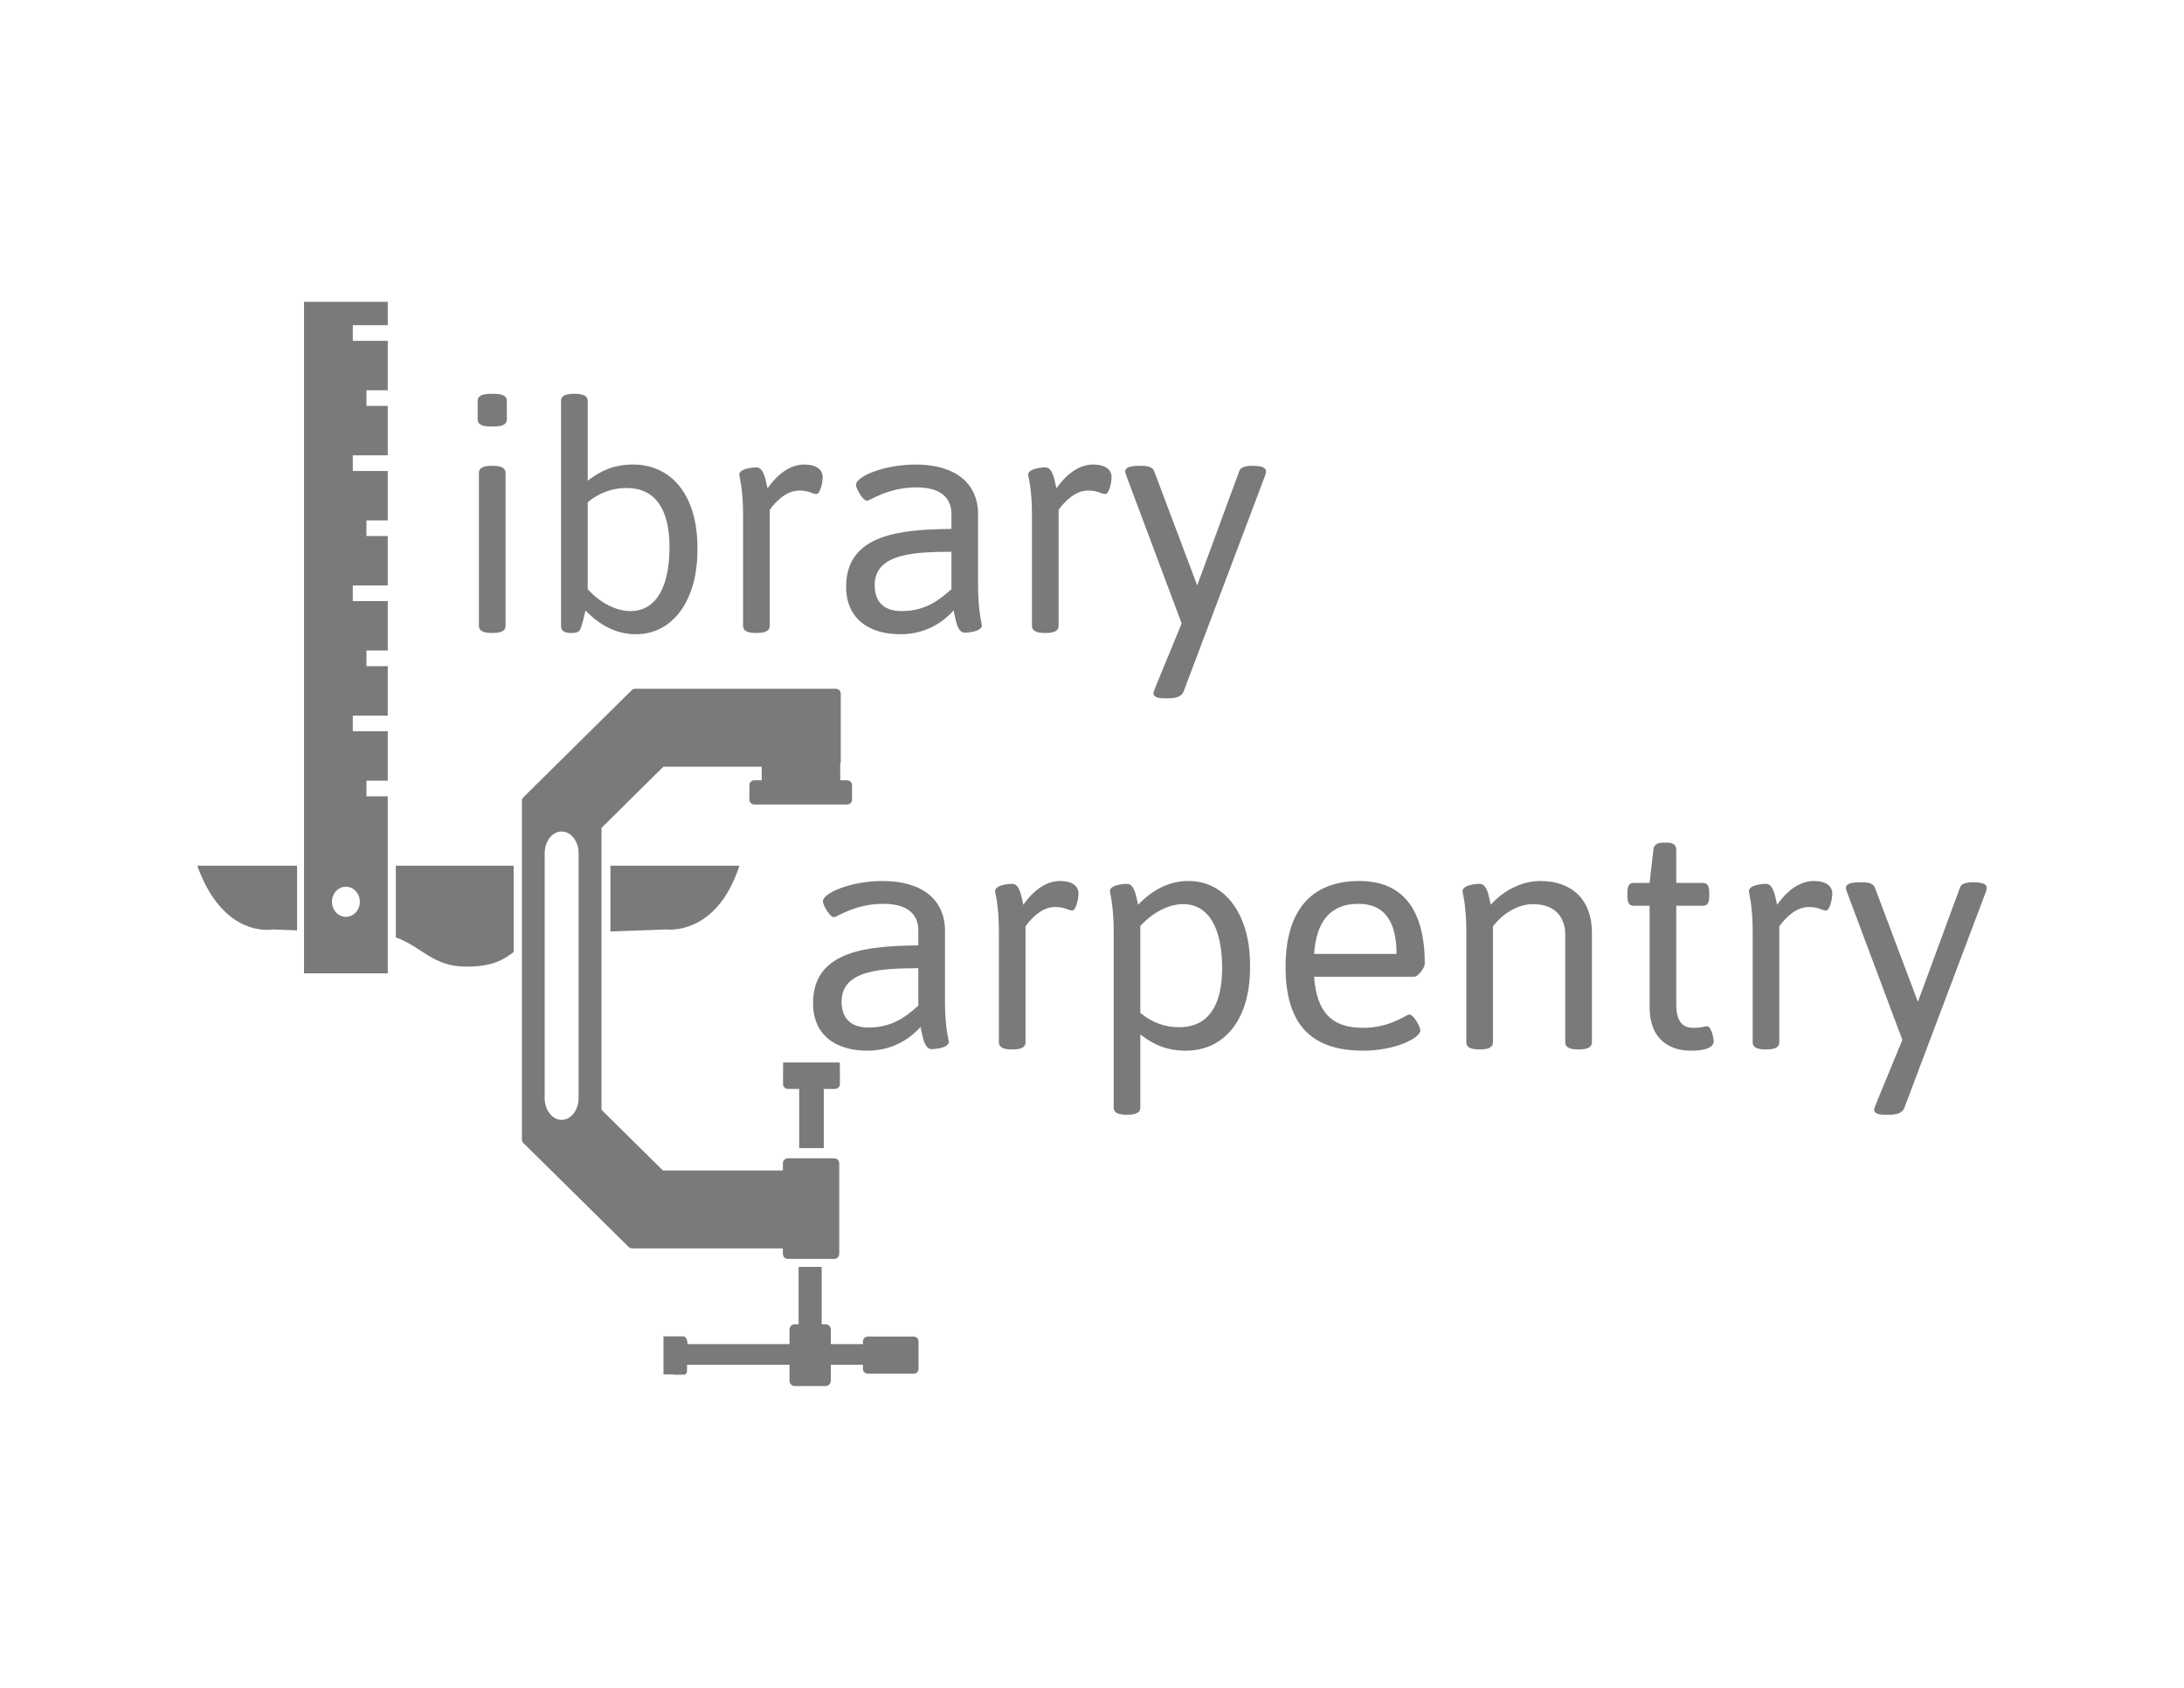
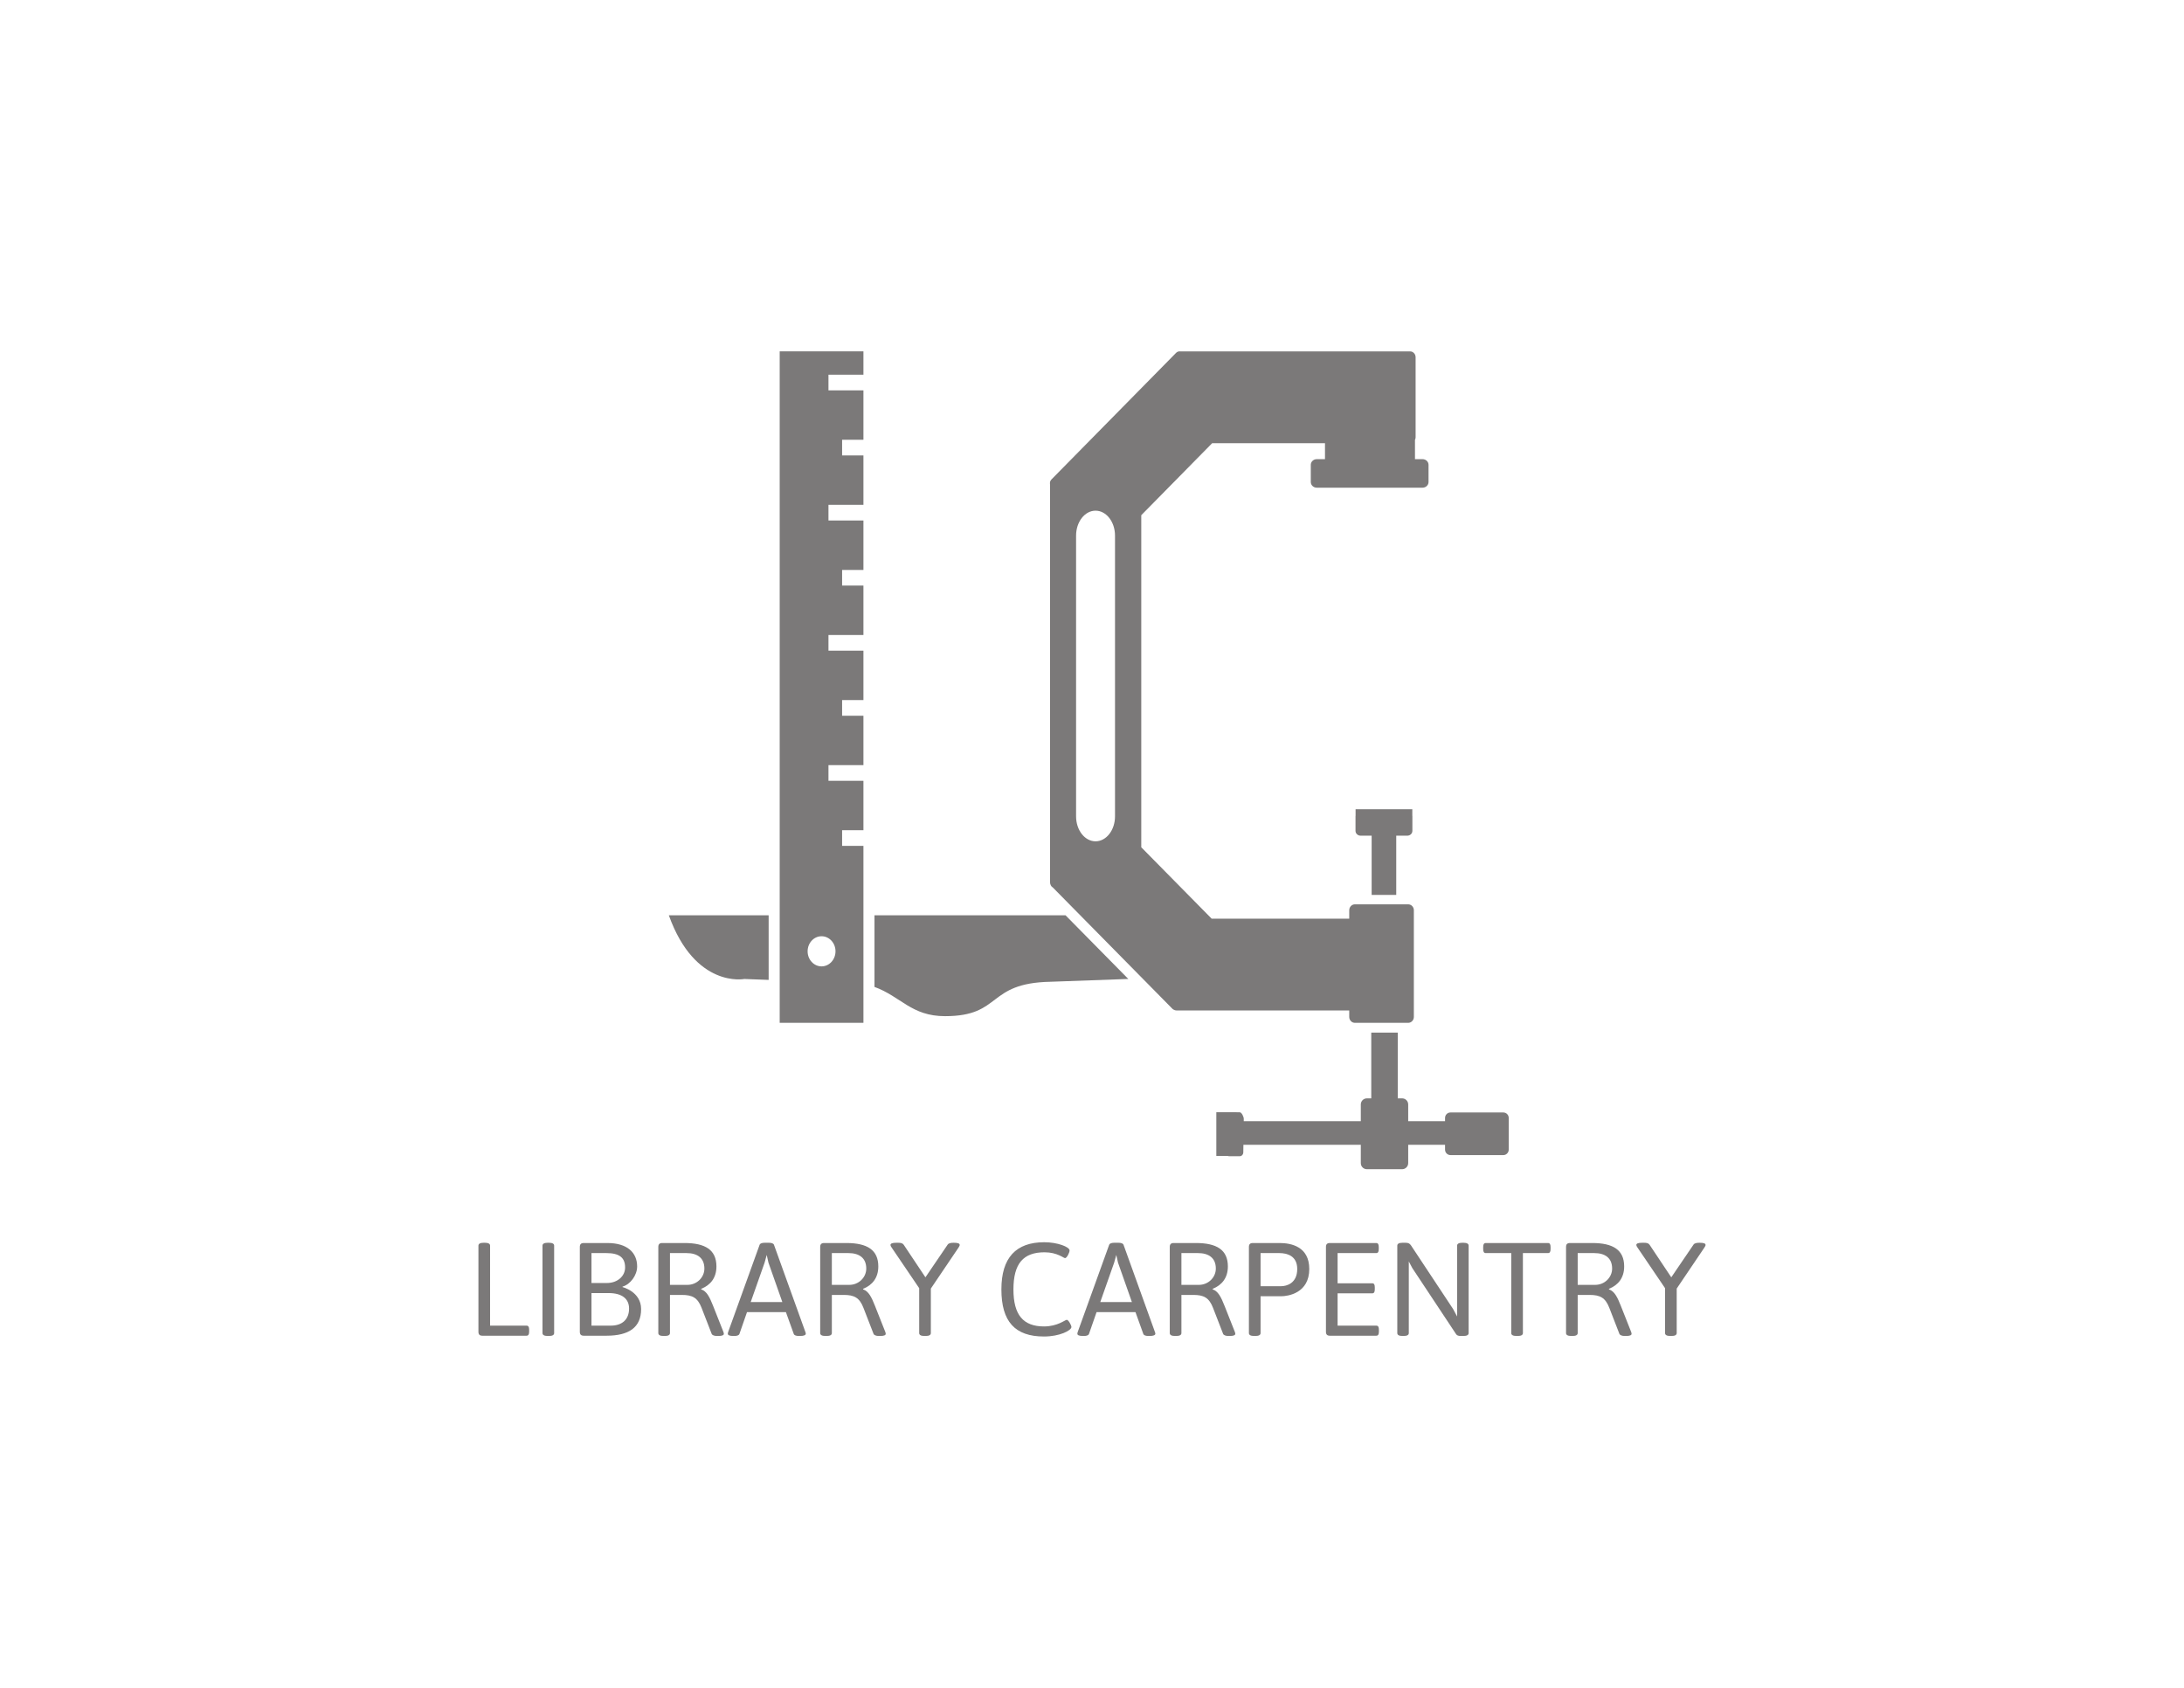
- <svg xmlns="http://www.w3.org/2000/svg" id="svg3355" version="1.1" xml:space="preserve" width="990" height="765" viewBox="0 0 990 765">
-   <defs id="defs3359">
-     <clipPath clipPathUnits="userSpaceOnUse" id="clipPath3369">
-       <path d="M 0,612 792,612 792,0 0,0 0,612 Z" id="path3371" />
+ <svg xmlns="http://www.w3.org/2000/svg" id="svg3336" version="1.1" xml:space="preserve" width="990" height="765" viewBox="0 0 990 765">
+   <defs id="defs3340">
+     <clipPath clipPathUnits="userSpaceOnUse" id="clipPath3350">
+       <path d="M 0,612 792,612 792,0 0,0 0,612 Z" id="path3352" />
    </clipPath>
  </defs>
-   <g id="g3363" transform="matrix(1.25,0,0,-1.25,0,765)">
-     <g id="g3365">
-       <g id="g3367" clip-path="url(#clipPath3369)">
-         <g id="g3373" transform="translate(314.9707,239.4268)">
-           <path d="m 0,0 c 8.395,0 13.455,3.795 18.055,7.935 l 0,13.571 C 6.095,21.391 -9.775,21.391 -9.775,9.431 -9.775,3.335 -6.441,0 0,0 m 18.055,29.786 0,5.405 c 0,5.175 -3.105,9.662 -12.651,9.662 -10.465,0 -16.791,-4.832 -17.94,-4.832 -1.61,0 -4.025,4.486 -4.025,5.751 0,2.991 10.12,7.36 21.621,7.36 14.26,0 22.656,-6.67 22.656,-18.055 l 0,-25.762 c 0,-9.43 1.38,-13.916 1.38,-14.49 0,-2.185 -4.715,-2.646 -6.21,-2.646 -2.761,0 -3.335,4.831 -4.026,8.05 -4.37,-4.83 -10.695,-8.625 -19.321,-8.625 -11.155,0 -19.666,5.406 -19.666,17.251 0,19.436 20.586,20.701 38.182,20.931" style="fill:#7b7979;fill-opacity:1;fill-rule:nonzero;stroke:none" id="path3375" />
+   <g id="g3344" transform="matrix(1.25,0,0,-1.25,0,765)">
+     <g id="g3346">
+       <g id="g3348" clip-path="url(#clipPath3350)">
+         <g id="g3354" transform="translate(173.498,160.3262)">
+           <path d="m 0,0 c 0,0.672 0.576,1.057 1.922,1.057 l 0.383,0 c 1.343,0 1.92,-0.385 1.92,-1.057 l 0,-28.994 13.201,0 c 0.672,0 0.961,-0.432 0.961,-1.442 l 0,-0.767 c 0,-1.008 -0.289,-1.44 -0.961,-1.44 l -15.985,0 C 0.434,-32.643 0,-32.211 0,-31.203 L 0,0 Z" style="fill:#7b7979;fill-opacity:1;fill-rule:nonzero;stroke:none" id="path3356" />
        </g>
-         <g id="g3377" transform="translate(362.2344,274.3887)">
-           <path d="m 0,0 c 0,9.43 -1.381,13.915 -1.381,14.49 0,2.186 4.716,2.645 6.211,2.645 2.76,0 3.336,-4.6 4.025,-7.59 3.911,5.52 8.51,8.625 13.34,8.625 4.487,0 6.671,-1.955 6.671,-4.484 0,-2.186 -0.92,-6.211 -2.3,-6.211 C 25.071,7.475 24.15,8.74 20.24,8.74 14.261,8.74 9.66,1.725 9.66,1.725 l 0,-42.092 c 0,-1.611 -1.38,-2.53 -4.599,-2.53 l -0.461,0 c -3.22,0 -4.6,0.919 -4.6,2.53 L 0,0 Z" style="fill:#7b7979;fill-opacity:1;fill-rule:nonzero;stroke:none" id="path3379" />
+         <g id="g3358" transform="translate(196.7305,160.3262)">
+           <path d="m 0,0 c 0,0.672 0.576,1.057 1.92,1.057 l 0.385,0 c 1.343,0 1.92,-0.385 1.92,-1.057 l 0,-31.684 c 0,-0.671 -0.577,-1.054 -1.92,-1.054 l -0.385,0 c -1.344,0 -1.92,0.383 -1.92,1.054 L 0,0 Z" style="fill:#7b7979;fill-opacity:1;fill-rule:nonzero;stroke:none" id="path3360" />
        </g>
-         <g id="g3381" transform="translate(427.4404,239.541)">
-           <path d="m 0,0 0.69,0 c 9.89,0.23 15.065,7.706 15.065,21.392 0,14.835 -5.06,23.231 -14.145,23.231 -5.06,0 -10.81,-2.761 -15.526,-7.935 l 0,-31.512 C -9.776,1.726 -4.945,0 0,0 m -13.916,-29.211 c 0,-1.609 -1.38,-2.53 -4.601,-2.53 l -0.459,0 c -3.22,0 -4.6,0.921 -4.6,2.53 l 0,64.059 c 0,9.429 -1.38,13.915 -1.38,14.49 0,2.185 4.715,2.644 6.21,2.644 2.761,0 3.335,-4.599 4.025,-7.589 5.636,5.865 11.731,8.625 18.286,8.625 13.801,0 22.311,-12.88 22.311,-30.362 l 0,-1.035 c 0,-19.32 -9.66,-30.131 -23.346,-30.131 -7.131,0 -11.961,2.415 -16.446,5.865 l 0,-26.566 z" style="fill:#7b7979;fill-opacity:1;fill-rule:nonzero;stroke:none" id="path3383" />
+         <g id="g3362" transform="translate(221.5,131.332)">
+           <path d="m 0,0 c 4.271,0 6.625,2.4 6.625,6.191 0,3.506 -2.496,5.618 -7.441,5.618 l -6.192,0 L -7.008,0 0,0 Z m -1.439,15.457 c 3.886,0 6.623,2.496 6.623,5.617 0,3.551 -2.016,5.233 -6.817,5.233 l -5.375,0 0,-10.85 5.569,0 z m -9.793,13.057 c 0,1.007 0.431,1.441 1.439,1.441 l 8.594,0 c 7.152,0 10.752,-3.457 10.752,-8.498 0,-3.217 -2.496,-6.527 -5.282,-7.297 l 0,-0.191 c 0,0 6.721,-1.633 6.721,-7.969 0,-6.672 -4.463,-9.648 -12.529,-9.648 l -8.256,0 c -1.008,0 -1.439,0.431 -1.439,1.439 l 0,30.723 z" style="fill:#7b7979;fill-opacity:1;fill-rule:nonzero;stroke:none" id="path3364" />
        </g>
-         <g id="g3385" transform="translate(506.4453,266.1074)">
-           <path d="M 0,0 C 0,12.076 -4.6,18.172 -13.801,18.172 -23.806,18.172 -29.096,12.076 -29.9,0 L 0,0 Z m -13.455,26.451 c 15.756,0 23.691,-10.465 23.691,-30.015 0,-1.381 -2.416,-4.715 -3.795,-4.715 l -36.341,0 c 0.92,-12.766 6.324,-18.517 17.711,-18.517 10.004,0 15.64,4.83 16.79,4.83 1.61,0 4.025,-4.485 4.025,-5.75 0,-2.761 -9.085,-7.36 -20.701,-7.36 -19.091,0 -28.177,9.775 -28.177,30.361 0,20.356 9.201,31.166 26.797,31.166" style="fill:#7b7979;fill-opacity:1;fill-rule:nonzero;stroke:none" id="path3387" />
+         <g id="g3366" transform="translate(249.291,146.1172)">
+           <path d="m 0,0 c 3.457,0 6.145,2.736 6.145,5.904 0,3.889 -2.592,5.617 -6.481,5.617 l -6,0 L -6.336,0 0,0 Z m -10.561,13.729 c 0,1.007 0.432,1.441 1.44,1.441 l 8.064,0 c 7.491,0 11.571,-2.449 11.571,-8.498 0,-4.127 -2.16,-6.768 -5.522,-8.111 l 0,-0.194 c 2.018,-0.672 3.072,-2.832 4.321,-6 l 3.744,-9.457 c 0.097,-0.287 0.144,-0.527 0.144,-0.672 0,-0.48 -0.623,-0.767 -2.015,-0.767 l -0.481,0 c -0.959,0 -1.728,0.287 -1.92,0.767 l -3.648,9.408 c -1.44,3.745 -3.408,4.706 -7.153,4.706 l -4.32,0 0,-13.827 c 0,-0.671 -0.576,-1.054 -1.92,-1.054 l -0.385,0 c -1.343,0 -1.92,0.383 -1.92,1.054 l 0,31.204 z" style="fill:#7b7979;fill-opacity:1;fill-rule:nonzero;stroke:none" id="path3368" />
        </g>
-         <g id="g3389" transform="translate(531.7422,274.3887)">
-           <path d="m 0,0 c 0,9.43 -1.38,13.915 -1.38,14.49 0,2.186 4.716,2.645 6.21,2.645 2.761,0 3.336,-4.6 4.025,-7.59 4.831,5.405 11.501,8.625 17.942,8.625 11.73,0 18.746,-7.015 18.746,-18.631 l 0,-39.906 c 0,-1.611 -1.381,-2.53 -4.601,-2.53 l -0.46,0 c -3.22,0 -4.6,0.919 -4.6,2.53 l 0,38.986 c 0,7.016 -4.255,11.156 -11.731,11.156 -5.174,0 -10.695,-3.105 -14.491,-8.05 l 0,-42.092 c 0,-1.611 -1.379,-2.53 -4.599,-2.53 l -0.46,0 c -3.22,0 -4.601,0.919 -4.601,2.53 L 0,0 Z" style="fill:#7b7979;fill-opacity:1;fill-rule:nonzero;stroke:none" id="path3391" />
+         <g id="g3370" transform="translate(283.707,139.877)">
+           <path d="M 0,0 -5.041,14.305 -5.664,17.09 -6.432,14.305 -11.473,0 0,0 Z m -19.633,-10.801 11.377,31.537 c 0.192,0.577 0.959,0.77 1.92,0.77 l 1.391,0 c 0.961,0 1.728,-0.193 1.922,-0.77 L 8.354,-10.85 c 0.095,-0.24 0.142,-0.431 0.142,-0.623 0,-0.48 -0.623,-0.816 -2.064,-0.816 l -0.383,0 c -0.961,0 -1.729,0.191 -1.92,0.768 l -2.832,7.873 -14.113,0 -2.737,-7.873 c -0.193,-0.577 -0.961,-0.768 -1.92,-0.768 l -0.24,0 c -1.441,0 -2.064,0.287 -2.064,0.816 0,0.192 0.047,0.383 0.144,0.672" style="fill:#7b7979;fill-opacity:1;fill-rule:nonzero;stroke:none" id="path3372" />
        </g>
-         <g id="g3393" transform="translate(598.2119,283.5889)">
-           <path d="M 0,0 -5.751,0 C -7.36,0 -8.05,1.034 -8.05,3.45 l 0,1.38 c 0,2.415 0.69,3.45 2.299,3.45 L 0,8.28 1.38,20.356 c 0.115,1.61 1.266,2.53 3.68,2.53 l 1.15,0 c 2.416,0 3.45,-0.92 3.45,-2.53 l 0,-12.076 9.661,0 c 1.61,0 2.3,-1.035 2.3,-3.45 l 0,-1.38 C 21.621,1.034 20.931,0 19.321,0 l -9.661,0 0,-35.767 c 0,-6.9 2.876,-8.51 6.21,-8.51 3.336,0 3.91,0.575 4.945,0.575 1.611,0 2.416,-4.486 2.416,-5.405 0,-3.106 -5.291,-3.451 -8.396,-3.451 C 9.085,-52.558 0,-50.027 0,-36.687 L 0,0 Z" style="fill:#7b7979;fill-opacity:1;fill-rule:nonzero;stroke:none" id="path3395" />
+         <g id="g3374" transform="translate(307.9941,146.1172)">
+           <path d="m 0,0 c 3.457,0 6.145,2.736 6.145,5.904 0,3.889 -2.592,5.617 -6.481,5.617 l -6,0 L -6.336,0 0,0 Z m -10.561,13.729 c 0,1.007 0.432,1.441 1.44,1.441 l 8.064,0 c 7.489,0 11.571,-2.449 11.571,-8.498 0,-4.127 -2.162,-6.768 -5.522,-8.111 l 0,-0.194 c 2.016,-0.672 3.072,-2.832 4.321,-6 l 3.744,-9.457 c 0.095,-0.287 0.144,-0.527 0.144,-0.672 0,-0.48 -0.625,-0.767 -2.015,-0.767 l -0.481,0 c -0.961,0 -1.728,0.287 -1.92,0.767 l -3.648,9.408 c -1.442,3.745 -3.408,4.706 -7.153,4.706 l -4.32,0 0,-13.827 c 0,-0.671 -0.576,-1.054 -1.922,-1.054 l -0.383,0 c -1.343,0 -1.92,0.383 -1.92,1.054 l 0,31.204 z" style="fill:#7b7979;fill-opacity:1;fill-rule:nonzero;stroke:none" id="path3376" />
        </g>
-         <g id="g3397" transform="translate(635.5859,274.3887)">
-           <path d="m 0,0 c 0,9.43 -1.38,13.915 -1.38,14.49 0,2.186 4.716,2.645 6.21,2.645 2.761,0 3.336,-4.6 4.025,-7.59 3.911,5.52 8.511,8.625 13.341,8.625 4.486,0 6.671,-1.955 6.671,-4.484 0,-2.186 -0.92,-6.211 -2.301,-6.211 -1.494,0 -2.415,1.265 -6.325,1.265 C 14.262,8.74 9.66,1.725 9.66,1.725 l 0,-42.092 c 0,-1.611 -1.379,-2.53 -4.599,-2.53 l -0.46,0 c -3.22,0 -4.601,0.919 -4.601,2.53 L 0,0 Z" style="fill:#7b7979;fill-opacity:1;fill-rule:nonzero;stroke:none" id="path3399" />
+         <g id="g3378" transform="translate(333.3359,144.916)">
+           <path d="m 0,0 -10.031,14.785 c -0.24,0.338 -0.385,0.625 -0.385,0.865 0,0.528 0.576,0.817 2.209,0.817 l 0.527,0 c 1.008,0 1.68,-0.145 2.065,-0.721 L 2.258,3.938 10.322,15.795 c 0.336,0.527 1.199,0.672 2.16,0.672 1.584,0 2.207,-0.24 2.207,-0.817 0,-0.24 -0.191,-0.527 -0.382,-0.865 L 4.225,-0.143 l 0,-16.13 c 0,-0.672 -0.577,-1.055 -1.92,-1.055 l -0.383,0 C 0.576,-17.328 0,-16.945 0,-16.273 L 0,0 Z" style="fill:#7b7979;fill-opacity:1;fill-rule:nonzero;stroke:none" id="path3380" />
        </g>
-         <g id="g3401" transform="translate(669.7402,288.6484)">
-           <path d="m 0,0 c -0.114,0.346 -0.344,1.035 -0.344,1.496 0,1.15 1.494,1.955 4.945,1.955 l 0.92,0 c 2.299,0 4.025,-0.461 4.6,-1.841 L 25.762,-39.906 41.057,1.61 c 0.461,1.38 2.3,1.841 4.716,1.841 3.45,0 4.946,-0.69 4.946,-1.955 0,-0.461 -0.115,-0.92 -0.346,-1.611 L 20.816,-78.434 c -0.689,-1.724 -2.644,-2.415 -5.404,-2.415 l -1.726,0 c -2.53,0 -3.795,0.691 -3.795,1.841 0,0.69 0.23,0.92 10.236,25.301 L 0,0 Z" style="fill:#7b7979;fill-opacity:1;fill-rule:nonzero;stroke:none" id="path3403" />
+         <g id="g3382" transform="translate(378.6973,161.5742)">
+           <path d="m 0,0 c 4.752,0 9.168,-1.68 9.168,-2.977 0,-0.816 -1.008,-2.783 -1.633,-2.783 -0.527,0 -2.832,2.112 -7.439,2.112 -7.682,0 -11.282,-4.032 -11.282,-13.489 0,-9.217 3.553,-13.394 11.088,-13.394 4.946,0 7.633,2.4 8.258,2.4 0.623,0 1.68,-2.015 1.68,-2.592 0,-1.297 -4.32,-3.457 -9.938,-3.457 -10.511,0 -15.457,5.377 -15.457,17.09 C -15.555,-5.617 -10.273,0 0,0" style="fill:#7b7979;fill-opacity:1;fill-rule:nonzero;stroke:none" id="path3384" />
        </g>
-         <g id="g3405" transform="translate(173.6738,440.5723)">
-           <path d="m 0,0 c 0,1.609 1.381,2.529 4.602,2.529 l 0.459,0 c 3.22,0 4.6,-0.92 4.6,-2.529 l 0,-55.548 c 0,-1.61 -1.38,-2.53 -4.6,-2.53 l -0.459,0 c -3.221,0 -4.602,0.92 -4.602,2.53 L 0,0 Z m -0.459,19.32 0,6.785 c 0,1.611 1.38,2.531 4.6,2.531 l 1.38,0 c 3.22,0 4.6,-0.92 4.6,-2.531 l 0,-6.785 c 0,-1.609 -1.38,-2.529 -4.6,-2.529 l -1.38,0 c -3.22,0 -4.6,0.92 -4.6,2.529" style="fill:#7b7979;fill-opacity:1;fill-rule:nonzero;stroke:none" id="path3407" />
+         <g id="g3386" transform="translate(410.4727,139.877)">
+           <path d="M 0,0 -5.041,14.305 -5.664,17.09 -6.434,14.305 -11.473,0 0,0 Z m -19.635,-10.801 11.377,31.537 c 0.194,0.577 0.961,0.77 1.92,0.77 l 1.393,0 c 0.961,0 1.728,-0.193 1.92,-0.77 L 8.352,-10.85 c 0.097,-0.24 0.144,-0.431 0.144,-0.623 0,-0.48 -0.623,-0.816 -2.064,-0.816 l -0.383,0 c -0.961,0 -1.729,0.191 -1.922,0.768 l -2.832,7.873 -14.113,0 -2.737,-7.873 c -0.191,-0.577 -0.959,-0.768 -1.92,-0.768 l -0.24,0 c -1.439,0 -2.062,0.287 -2.062,0.816 0,0.192 0.047,0.383 0.142,0.672" style="fill:#7b7979;fill-opacity:1;fill-rule:nonzero;stroke:none" id="path3388" />
        </g>
-         <g id="g3409" transform="translate(228.6465,390.4297)">
-           <path d="m 0,0 c 9.084,0 14.145,8.395 14.145,23.23 0,13.686 -5.175,21.163 -15.066,21.392 l -0.69,0 c -4.946,0 -9.776,-1.726 -13.915,-5.175 l 0,-31.511 C -10.811,2.76 -5.061,0 0,0 m -25.188,76.248 c 0,1.61 1.381,2.53 4.601,2.53 l 0.46,0 c 3.221,0 4.601,-0.92 4.601,-2.53 l 0,-28.98 c 4.485,3.449 9.315,5.865 16.446,5.865 13.685,0 23.346,-10.811 23.346,-30.132 l 0,-1.035 c 0,-17.482 -8.511,-30.362 -22.311,-30.362 -6.557,0 -12.651,2.761 -18.287,8.626 -0.805,-4.025 -1.84,-6.786 -1.84,-6.786 -0.46,-1.034 -1.494,-1.38 -3.105,-1.38 l -0.459,0 c -2.416,0 -3.452,0.92 -3.452,2.531 l 0,81.653 z" style="fill:#7b7979;fill-opacity:1;fill-rule:nonzero;stroke:none" id="path3411" />
+         <g id="g3390" transform="translate(434.7598,146.1172)">
+           <path d="m 0,0 c 3.457,0 6.145,2.736 6.145,5.904 0,3.889 -2.592,5.617 -6.481,5.617 l -6,0 L -6.336,0 0,0 Z m -10.561,13.729 c 0,1.007 0.432,1.441 1.44,1.441 l 8.064,0 c 7.489,0 11.571,-2.449 11.571,-8.498 0,-4.127 -2.162,-6.768 -5.522,-8.111 l 0,-0.194 c 2.016,-0.672 3.072,-2.832 4.321,-6 l 3.744,-9.457 c 0.095,-0.287 0.144,-0.527 0.144,-0.672 0,-0.48 -0.625,-0.767 -2.015,-0.767 l -0.481,0 c -0.961,0 -1.728,0.287 -1.92,0.767 l -3.648,9.408 c -1.442,3.745 -3.408,4.706 -7.153,4.706 l -4.32,0 0,-13.827 c 0,-0.671 -0.576,-1.054 -1.922,-1.054 l -0.383,0 c -1.343,0 -1.92,0.383 -1.92,1.054 l 0,31.204 z" style="fill:#7b7979;fill-opacity:1;fill-rule:nonzero;stroke:none" id="path3392" />
        </g>
-         <g id="g3413" transform="translate(269.4678,425.3906)">
-           <path d="m 0,0 c 0,9.432 -1.38,13.916 -1.38,14.491 0,2.185 4.715,2.646 6.21,2.646 2.761,0 3.335,-4.601 4.025,-7.591 3.911,5.52 8.511,8.626 13.341,8.626 4.485,0 6.67,-1.955 6.67,-4.486 0,-2.185 -0.92,-6.209 -2.3,-6.209 -1.495,0 -2.415,1.263 -6.325,1.263 C 14.261,8.74 9.66,1.726 9.66,1.726 l 0,-42.092 c 0,-1.611 -1.38,-2.53 -4.6,-2.53 l -0.459,0 C 1.38,-42.896 0,-41.977 0,-40.366 L 0,0 Z" style="fill:#7b7979;fill-opacity:1;fill-rule:nonzero;stroke:none" id="path3415" />
+         <g id="g3394" transform="translate(464.6152,145.6367)">
+           <path d="m 0,0 c 1.92,0 5.809,1.008 5.809,6.24 0,4.752 -3.649,5.762 -6.481,5.762 l -6.816,0 L -7.488,0 0,0 Z m -11.713,14.209 c 0,1.008 0.432,1.441 1.44,1.441 l 9.744,0 c 4.129,0 10.705,-1.296 10.705,-9.41 0,-8.785 -7.729,-9.888 -10.225,-9.888 l -7.439,0 0,-13.346 c 0,-0.672 -0.576,-1.055 -1.92,-1.055 l -0.385,0 c -1.344,0 -1.92,0.383 -1.92,1.055 l 0,31.203 z" style="fill:#7b7979;fill-opacity:1;fill-rule:nonzero;stroke:none" id="path3396" />
        </g>
-         <g id="g3417" transform="translate(326.9688,390.4297)">
-           <path d="m 0,0 c 8.395,0 13.455,3.795 18.055,7.936 l 0,13.57 C 6.095,21.391 -9.775,21.391 -9.775,9.43 -9.775,3.335 -6.441,0 0,0 m 18.055,29.786 0,5.405 c 0,5.176 -3.105,9.661 -12.651,9.661 -10.465,0 -16.791,-4.831 -17.94,-4.831 -1.61,0 -4.025,4.486 -4.025,5.75 0,2.991 10.12,7.362 21.621,7.362 14.26,0 22.656,-6.671 22.656,-18.057 l 0,-25.761 c 0,-9.43 1.38,-13.916 1.38,-14.491 0,-2.184 -4.715,-2.644 -6.21,-2.644 -2.761,0 -3.335,4.83 -4.026,8.05 -4.37,-4.831 -10.695,-8.626 -19.321,-8.626 -11.155,0 -19.666,5.406 -19.666,17.251 0,19.436 20.586,20.702 38.182,20.931" style="fill:#7b7979;fill-opacity:1;fill-rule:nonzero;stroke:none" id="path3419" />
+         <g id="g3398" transform="translate(480.8379,159.8457)">
+           <path d="m 0,0 c 0,1.008 0.432,1.441 1.439,1.441 l 16.754,0 c 0.672,0 0.959,-0.433 0.959,-1.441 l 0,-0.768 c 0,-1.007 -0.287,-1.439 -0.959,-1.439 l -13.968,0 0,-10.945 12.527,0 c 0.674,0 0.961,-0.432 0.961,-1.442 l 0,-0.767 c 0,-1.008 -0.287,-1.44 -0.961,-1.44 l -12.527,0 0,-11.713 14.015,0 c 0.672,0 0.961,-0.431 0.961,-1.441 l 0,-0.768 c 0,-1.007 -0.289,-1.439 -0.961,-1.439 l -16.801,0 C 0.432,-32.162 0,-31.73 0,-30.723 L 0,0 Z" style="fill:#7b7979;fill-opacity:1;fill-rule:nonzero;stroke:none" id="path3400" />
        </g>
-         <g id="g3421" transform="translate(374.2324,425.3906)">
-           <path d="m 0,0 c 0,9.432 -1.381,13.916 -1.381,14.491 0,2.185 4.716,2.646 6.211,2.646 2.76,0 3.336,-4.601 4.025,-7.591 3.911,5.52 8.51,8.626 13.34,8.626 4.487,0 6.671,-1.955 6.671,-4.486 0,-2.185 -0.92,-6.209 -2.3,-6.209 C 25.071,7.477 24.15,8.74 20.24,8.74 14.261,8.74 9.66,1.726 9.66,1.726 l 0,-42.092 c 0,-1.611 -1.38,-2.53 -4.599,-2.53 l -0.461,0 c -3.22,0 -4.6,0.919 -4.6,2.53 L 0,0 Z" style="fill:#7b7979;fill-opacity:1;fill-rule:nonzero;stroke:none" id="path3423" />
+         <g id="g3402" transform="translate(506.709,160.3262)">
+           <path d="m 0,0 c 0,0.672 0.576,1.057 1.92,1.057 l 1.008,0 c 1.056,0 1.537,-0.241 2.015,-0.912 l 15.315,-23.139 1.439,-2.688 0,25.682 c 0,0.672 0.576,1.057 1.92,1.057 l 0.336,0 c 1.346,0 1.922,-0.385 1.922,-1.057 l 0,-31.684 c 0,-0.671 -0.576,-1.054 -1.922,-1.054 l -0.959,0 c -0.912,0 -1.392,0.24 -1.68,0.672 L 5.473,-8.16 l -1.297,2.447 0,-25.971 c 0,-0.671 -0.576,-1.054 -1.92,-1.054 l -0.336,0 c -1.344,0 -1.92,0.383 -1.92,1.054 L 0,0 Z" style="fill:#7b7979;fill-opacity:1;fill-rule:nonzero;stroke:none" id="path3404" />
        </g>
-         <g id="g3425" transform="translate(408.3867,439.6523)">
-           <path d="m 0,0 c -0.115,0.345 -0.345,1.035 -0.345,1.494 0,1.151 1.495,1.955 4.945,1.955 l 0.921,0 c 2.299,0 4.024,-0.459 4.6,-1.84 L 25.762,-39.907 41.057,1.609 c 0.461,1.381 2.3,1.84 4.715,1.84 3.451,0 4.945,-0.689 4.945,-1.955 0,-0.459 -0.114,-0.92 -0.344,-1.609 L 20.816,-78.434 c -0.69,-1.725 -2.645,-2.416 -5.406,-2.416 l -1.724,0 c -2.53,0 -3.795,0.691 -3.795,1.84 0,0.691 0.23,0.92 10.235,25.302 L 0,0 Z" style="fill:#7b7979;fill-opacity:1;fill-rule:nonzero;stroke:none" id="path3427" />
+         <g id="g3406" transform="translate(548.0371,157.6387)">
+           <path d="m 0,0 -9.217,0 c -0.672,0 -0.961,0.432 -0.961,1.439 l 0,0.768 c 0,1.008 0.289,1.441 0.961,1.441 l 22.514,0 c 0.672,0 0.961,-0.433 0.961,-1.441 l 0,-0.768 C 14.258,0.432 13.969,0 13.297,0 l -9.072,0 0,-28.996 c 0,-0.672 -0.577,-1.055 -1.92,-1.055 l -0.385,0 c -1.344,0 -1.92,0.383 -1.92,1.055 L 0,0 Z" style="fill:#7b7979;fill-opacity:1;fill-rule:nonzero;stroke:none" id="path3408" />
        </g>
-         <g id="g3429" transform="translate(268.1396,298.084)">
-           <path d="m 0,0 -46.771,0 0,-23.824 20.206,0.731 c 0,0 18.242,-2.564 26.565,23.093" style="fill:#7b7979;fill-opacity:1;fill-rule:nonzero;stroke:none" id="path3431" />
+         <g id="g3410" transform="translate(578.4707,146.1172)">
+           <path d="m 0,0 c 3.455,0 6.145,2.736 6.145,5.904 0,3.889 -2.594,5.617 -6.483,5.617 l -6,0 L -6.338,0 0,0 Z m -10.563,13.729 c 0,1.007 0.434,1.441 1.442,1.441 l 8.064,0 c 7.489,0 11.569,-2.449 11.569,-8.498 0,-4.127 -2.16,-6.768 -5.52,-8.111 l 0,-0.194 c 2.016,-0.672 3.072,-2.832 4.321,-6 l 3.744,-9.457 c 0.095,-0.287 0.144,-0.527 0.144,-0.672 0,-0.48 -0.625,-0.767 -2.017,-0.767 l -0.481,0 c -0.959,0 -1.726,0.287 -1.92,0.767 l -3.648,9.408 c -1.44,3.745 -3.408,4.706 -7.153,4.706 l -4.32,0 0,-13.827 c 0,-0.671 -0.576,-1.054 -1.92,-1.054 l -0.385,0 c -1.343,0 -1.92,0.383 -1.92,1.054 l 0,31.204 z" style="fill:#7b7979;fill-opacity:1;fill-rule:nonzero;stroke:none" id="path3412" />
        </g>
-         <g id="g3433" transform="translate(186.2686,298.084)">
-           <path d="m 0,0 -42.728,0 0,-25.971 c 9.594,-3.48 13.341,-10.605 25.592,-10.605 9.515,0 13.448,2.511 17.136,5.279 L 0,0 Z" style="fill:#7b7979;fill-opacity:1;fill-rule:nonzero;stroke:none" id="path3435" />
+         <g id="g3414" transform="translate(603.8125,144.916)">
+           <path d="m 0,0 -10.033,14.785 c -0.24,0.338 -0.383,0.625 -0.383,0.865 0,0.528 0.576,0.817 2.207,0.817 l 0.529,0 c 1.008,0 1.68,-0.145 2.063,-0.721 L 2.256,3.938 10.32,15.795 c 0.336,0.527 1.201,0.672 2.16,0.672 1.586,0 2.209,-0.24 2.209,-0.817 0,-0.24 -0.191,-0.527 -0.384,-0.865 l -10.08,-14.928 0,-16.13 c 0,-0.672 -0.577,-1.055 -1.92,-1.055 l -0.385,0 c -1.344,0 -1.92,0.383 -1.92,1.055 L 0,0 Z" style="fill:#7b7979;fill-opacity:1;fill-rule:nonzero;stroke:none" id="path3416" />
        </g>
-         <g id="g3437" transform="translate(209.8252,213.8242)">
-           <path d="m 0,0 c 0,-4.353 -2.758,-7.882 -6.156,-7.882 -3.4,0 -6.157,3.529 -6.157,7.882 l 0,88.789 c 0,4.357 2.757,7.885 6.157,7.885 C -2.758,96.674 0,93.146 0,88.789 L 0,0 Z m 97.275,115.246 -2.406,0 0,5.904 c 0.123,0.248 0.2,0.528 0.2,0.827 l 0,24.638 c 0,1 -0.78,1.811 -1.744,1.811 l -72.647,0 c -0.499,0.054 -0.99,-0.082 -1.342,-0.432 l -39.469,-39.023 c -0.385,-0.381 -0.516,-0.926 -0.424,-1.473 l 0,-122.405 c 0,-0.786 0.368,-1.451 0.879,-1.705 l 37.85,-37.372 c 0.118,-0.117 0.256,-0.2 0.402,-0.267 0.25,-0.142 0.533,-0.23 0.84,-0.23 l 54.664,0 0,-1.984 c 0,-1.01 0.798,-1.828 1.783,-1.828 l 16.87,0 c 0.986,0 1.784,0.818 1.784,1.828 l 0,32.827 c 0,1.011 -0.798,1.828 -1.784,1.828 l -16.87,0 c -0.985,0 -1.783,-0.817 -1.783,-1.828 l 0,-2.586 -43.512,0 -22.259,21.981 0,102.237 22.425,22.172 35.677,0 0,-4.92 -2.608,0 c -1.039,0 -1.881,-0.779 -1.881,-1.744 l 0,-5.291 c 0,-0.965 0.842,-1.744 1.881,-1.744 l 33.474,0 c 1.038,0 1.883,0.779 1.883,1.744 l 0,5.291 c 0,0.965 -0.845,1.744 -1.883,1.744" style="fill:#7b7979;fill-opacity:1;fill-rule:nonzero;stroke:none" id="path3439" />
+         <g id="g3418" transform="translate(545.1367,208.623)">
+           <path d="m 0,0 -19.125,0 c -1.098,0 -1.984,-0.885 -1.984,-1.979 l 0,-1.175 -13.364,0 0,6.064 c 0,1.221 -0.984,2.209 -2.199,2.209 l -1.59,0 0,23.838 -9.605,0 0,-23.838 -1.59,0 c -1.217,0 -2.199,-0.988 -2.199,-2.209 l 0,-6.064 -42.451,0 0.009,0.81 c 0,0.791 -0.748,2.407 -1.461,2.407 l -1.14,0 0,0.023 -7.354,-0.002 0,-15.854 4.178,0 c 0.131,-0.048 0.266,-0.091 0.41,-0.091 l 3.906,0 c 0.713,0 1.288,0.642 1.288,1.433 l 0.041,2.709 42.574,0 0,-6.642 c 0,-1.221 0.982,-2.209 2.199,-2.209 l 12.785,0 c 1.215,0 2.199,0.988 2.199,2.209 l 0,6.642 13.364,0 0,-1.754 c 0,-1.093 0.886,-1.978 1.984,-1.978 l 19.125,0 c 1.096,0 1.984,0.885 1.984,1.978 l 0,11.494 C 1.984,-0.885 1.096,0 0,0" style="fill:#7b7979;fill-opacity:1;fill-rule:nonzero;stroke:none" id="path3420" />
        </g>
-         <g id="g3441" transform="translate(130.4912,285.0215)">
-           <path d="m 0,0 c 0,-3.017 -2.265,-5.463 -5.058,-5.463 -2.793,0 -5.056,2.446 -5.056,5.463 0,3.016 2.263,5.461 5.056,5.461 C -2.265,5.461 0,3.016 0,0 m 10.128,209.072 0,8.47 -30.371,0 0,-243.478 30.371,0 0,64.17 -7.734,0 0,5.678 7.734,0 0,17.915 -12.681,0 0,5.679 12.681,0 0,17.915 -7.734,0 0,5.681 7.734,0 0,17.914 -12.681,0 0,5.679 12.681,0 0,17.914 -7.734,0 0,5.68 7.734,0 0,17.914 -12.681,0 0,5.68 12.681,0 0,17.914 -7.734,0 0,5.681 7.734,0 0,17.916 -12.681,0 0,5.678 12.681,0 z" style="fill:#7b7979;fill-opacity:1;fill-rule:nonzero;stroke:none" id="path3443" />
+         <g id="g3422" transform="translate(278.7402,280.1211)">
+           <path d="m 0,0 -36.197,0 c 9.541,-26.602 27.375,-23.092 27.375,-23.092 L 0,-23.428 0,0 Z" style="fill:#7b7979;fill-opacity:1;fill-rule:nonzero;stroke:none" id="path3424" />
        </g>
-         <g id="g3445" transform="translate(107.7373,298.084)">
-           <path d="m 0,0 -36.196,0 c 9.542,-26.602 27.375,-23.093 27.375,-23.093 L 0,-23.428 0,0 Z" style="fill:#7b7979;fill-opacity:1;fill-rule:nonzero;stroke:none" id="path3447" />
+         <g id="g3426" transform="translate(302.9863,267.0625)">
+           <path d="m 0,0 c 0,-3.016 -2.264,-5.463 -5.059,-5.463 -2.791,0 -5.056,2.447 -5.056,5.463 0,3.016 2.265,5.461 5.056,5.461 C -2.264,5.461 0,3.016 0,0 m 10.129,209.074 0,8.469 -30.371,0 0,-243.479 30.371,0 0,64.17 -7.734,0 0,5.678 7.734,0 0,17.916 -12.682,0 0,5.68 12.682,0 0,17.914 -7.734,0 0,5.68 7.734,0 0,17.914 -12.682,0 0,5.679 12.682,0 0,17.916 -7.734,0 0,5.678 7.734,0 0,17.916 -12.682,0 0,5.678 12.682,0 0,17.916 -7.734,0 0,5.68 7.734,0 0,17.916 -12.682,0 0,5.679 12.682,0 z" style="fill:#7b7979;fill-opacity:1;fill-rule:nonzero;stroke:none" id="path3428" />
        </g>
-         <g id="g3449" transform="translate(331.3496,127.376)">
-           <path d="m 0,0 -16.679,0 c -0.957,0 -1.731,-0.771 -1.731,-1.726 l 0,-1.024 -11.653,0 0,5.289 c 0,1.065 -0.859,1.927 -1.918,1.927 l -1.387,0 0,20.79 -8.378,0 0,-20.79 -1.386,0 c -1.06,0 -1.918,-0.862 -1.918,-1.927 l 0,-5.289 -37.023,0 0.01,0.706 c 0,0.69 -0.654,2.1 -1.276,2.1 l -0.994,0 0,0.019 -6.413,-0.001 0,-13.827 3.643,10e-4 c 0.114,-0.043 0.231,-0.08 0.358,-0.08 l 3.406,0 c 0.622,0 1.123,0.56 1.123,1.25 l 0.035,2.363 37.131,0 0,-5.794 c 0,-1.064 0.858,-1.926 1.918,-1.926 l 11.151,0 c 1.059,0 1.918,0.862 1.918,1.926 l 0,5.794 11.653,0 0,-1.529 c 0,-0.954 0.774,-1.726 1.731,-1.726 l 16.679,0 c 0.956,0 1.731,0.772 1.731,1.726 l 0,10.022 C 1.731,-0.771 0.956,0 0,0" style="fill:#7b7979;fill-opacity:1;fill-rule:nonzero;stroke:none" id="path3451" />
+         <g id="g3430" transform="translate(435.0547,278.8965)">
+           <path d="m 0,0 c 0.143,0.408 0.289,0.803 0.426,1.225 l -2.629,0 L -0.996,0 0,0 Z" style="fill:#7b7979;fill-opacity:1;fill-rule:nonzero;stroke:none" id="path3432" />
        </g>
-         <g id="g3453" transform="translate(285.8154,217.1611)">
-           <path d="m 0,0 3.998,0 0,-21.466 8.919,0 0,21.466 3.999,0 c 1.023,0 1.855,0.781 1.855,1.745 l 0,5.292 c 0,0.088 -0.014,0.174 -0.027,0.258 l 0,2.294 -20.572,0 0,-2.294 C -1.842,7.211 -1.855,7.125 -1.855,7.037 l 0,-5.292 C -1.855,0.781 -1.025,0 0,0" style="fill:#7b7979;fill-opacity:1;fill-rule:nonzero;stroke:none" id="path3455" />
+         <g id="g3434" transform="translate(386.4023,280.1211)">
+           <path d="m 0,0 -69.283,0 0,-25.971 c 9.594,-3.48 13.34,-10.605 25.592,-10.605 20.806,0 14.921,12.006 38.164,12.469 l 28.041,1.015 c 0,0 0.105,-0.013 0.283,-0.029 L 0,0 Z" style="fill:#7b7979;fill-opacity:1;fill-rule:nonzero;stroke:none" id="path3436" />
+         </g>
+         <g id="g3438" transform="translate(404.3438,315.9824)">
+           <path d="m 0,0 c 0,-4.99 -3.162,-9.037 -7.059,-9.037 -3.898,0 -7.058,4.047 -7.058,9.037 l 0,101.807 c 0,4.996 3.16,9.041 7.058,9.041 3.897,0 7.059,-4.045 7.059,-9.041 L 0,0 Z m 111.539,129.529 -2.76,0 0,6.955 c 0.141,0.291 0.229,0.62 0.229,0.973 l 0,29.018 c 0,1.177 -0.895,2.132 -1.998,2.132 l -83.301,0 c -0.57,0.063 -1.135,-0.097 -1.537,-0.509 l -45.256,-45.959 c -0.441,-0.45 -0.592,-1.09 -0.486,-1.735 l 0,-144.162 c 0,-0.926 0.422,-1.707 1.007,-2.008 l 43.399,-44.015 c 0.137,-0.137 0.295,-0.235 0.461,-0.313 0.289,-0.168 0.613,-0.271 0.965,-0.271 l 62.677,0 0,-2.338 c 0,-1.188 0.916,-2.152 2.045,-2.152 l 19.344,0 c 1.131,0 2.045,0.964 2.045,2.152 l 0,38.664 c 0,1.189 -0.914,2.152 -2.045,2.152 l -19.344,0 c -1.129,0 -2.045,-0.963 -2.045,-2.152 l 0,-3.047 -49.89,0 -25.524,25.889 0,120.408 25.713,26.113 40.908,0 0,-5.795 -2.99,0 c -1.191,0 -2.156,-0.92 -2.156,-2.052 l 0,-6.233 c 0,-1.137 0.965,-2.055 2.156,-2.055 l 38.383,0 c 1.19,0 2.158,0.918 2.158,2.055 l 0,6.233 c 0,1.132 -0.968,2.052 -2.158,2.052" style="fill:#7b7979;fill-opacity:1;fill-rule:nonzero;stroke:none" id="path3440" />
+         </g>
+         <g id="g3442" transform="translate(493.4121,308.9863)">
+           <path d="m 0,0 3.998,0 0,-21.465 8.918,0 0,21.465 4,0 c 1.023,0 1.855,0.781 1.855,1.746 l 0,5.291 c 0,0.088 -0.015,0.174 -0.027,0.258 l 0,2.295 -20.572,0 0,-2.295 C -1.842,7.211 -1.855,7.125 -1.855,7.037 l 0,-5.291 C -1.855,0.781 -1.025,0 0,0" style="fill:#7b7979;fill-opacity:1;fill-rule:nonzero;stroke:none" id="path3444" />
        </g>
      </g>
    </g>
  </g>
</svg>
